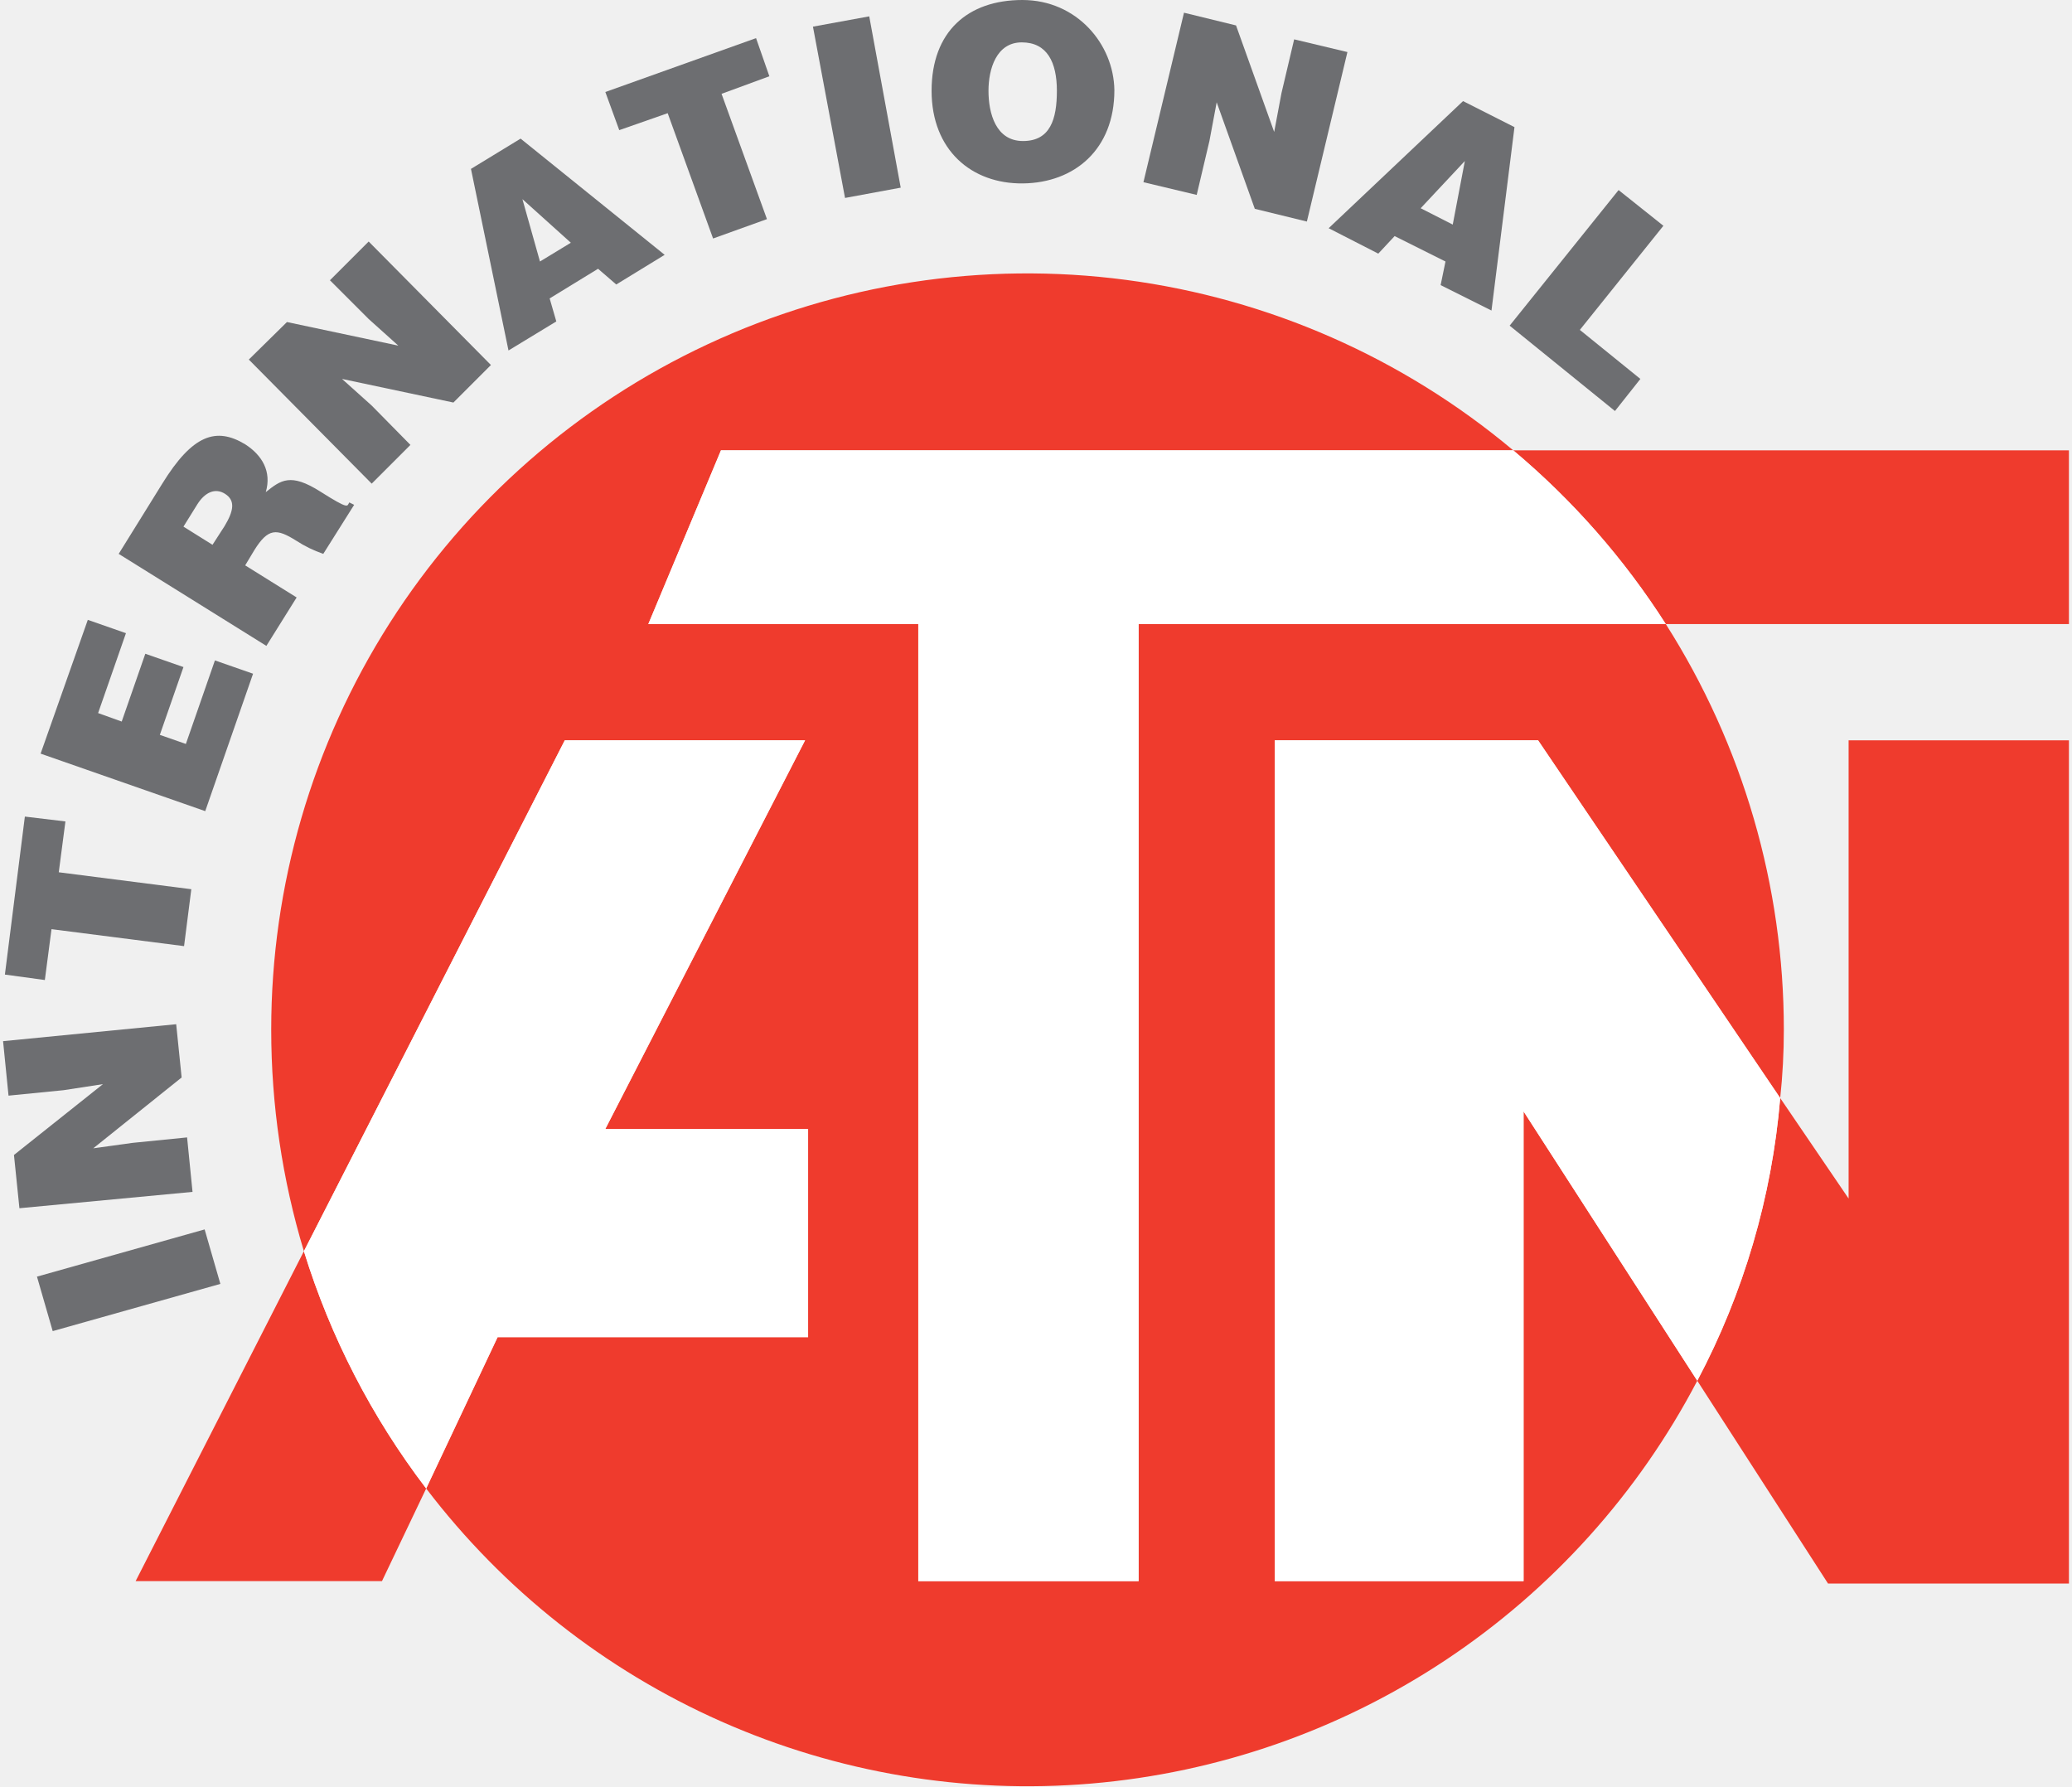
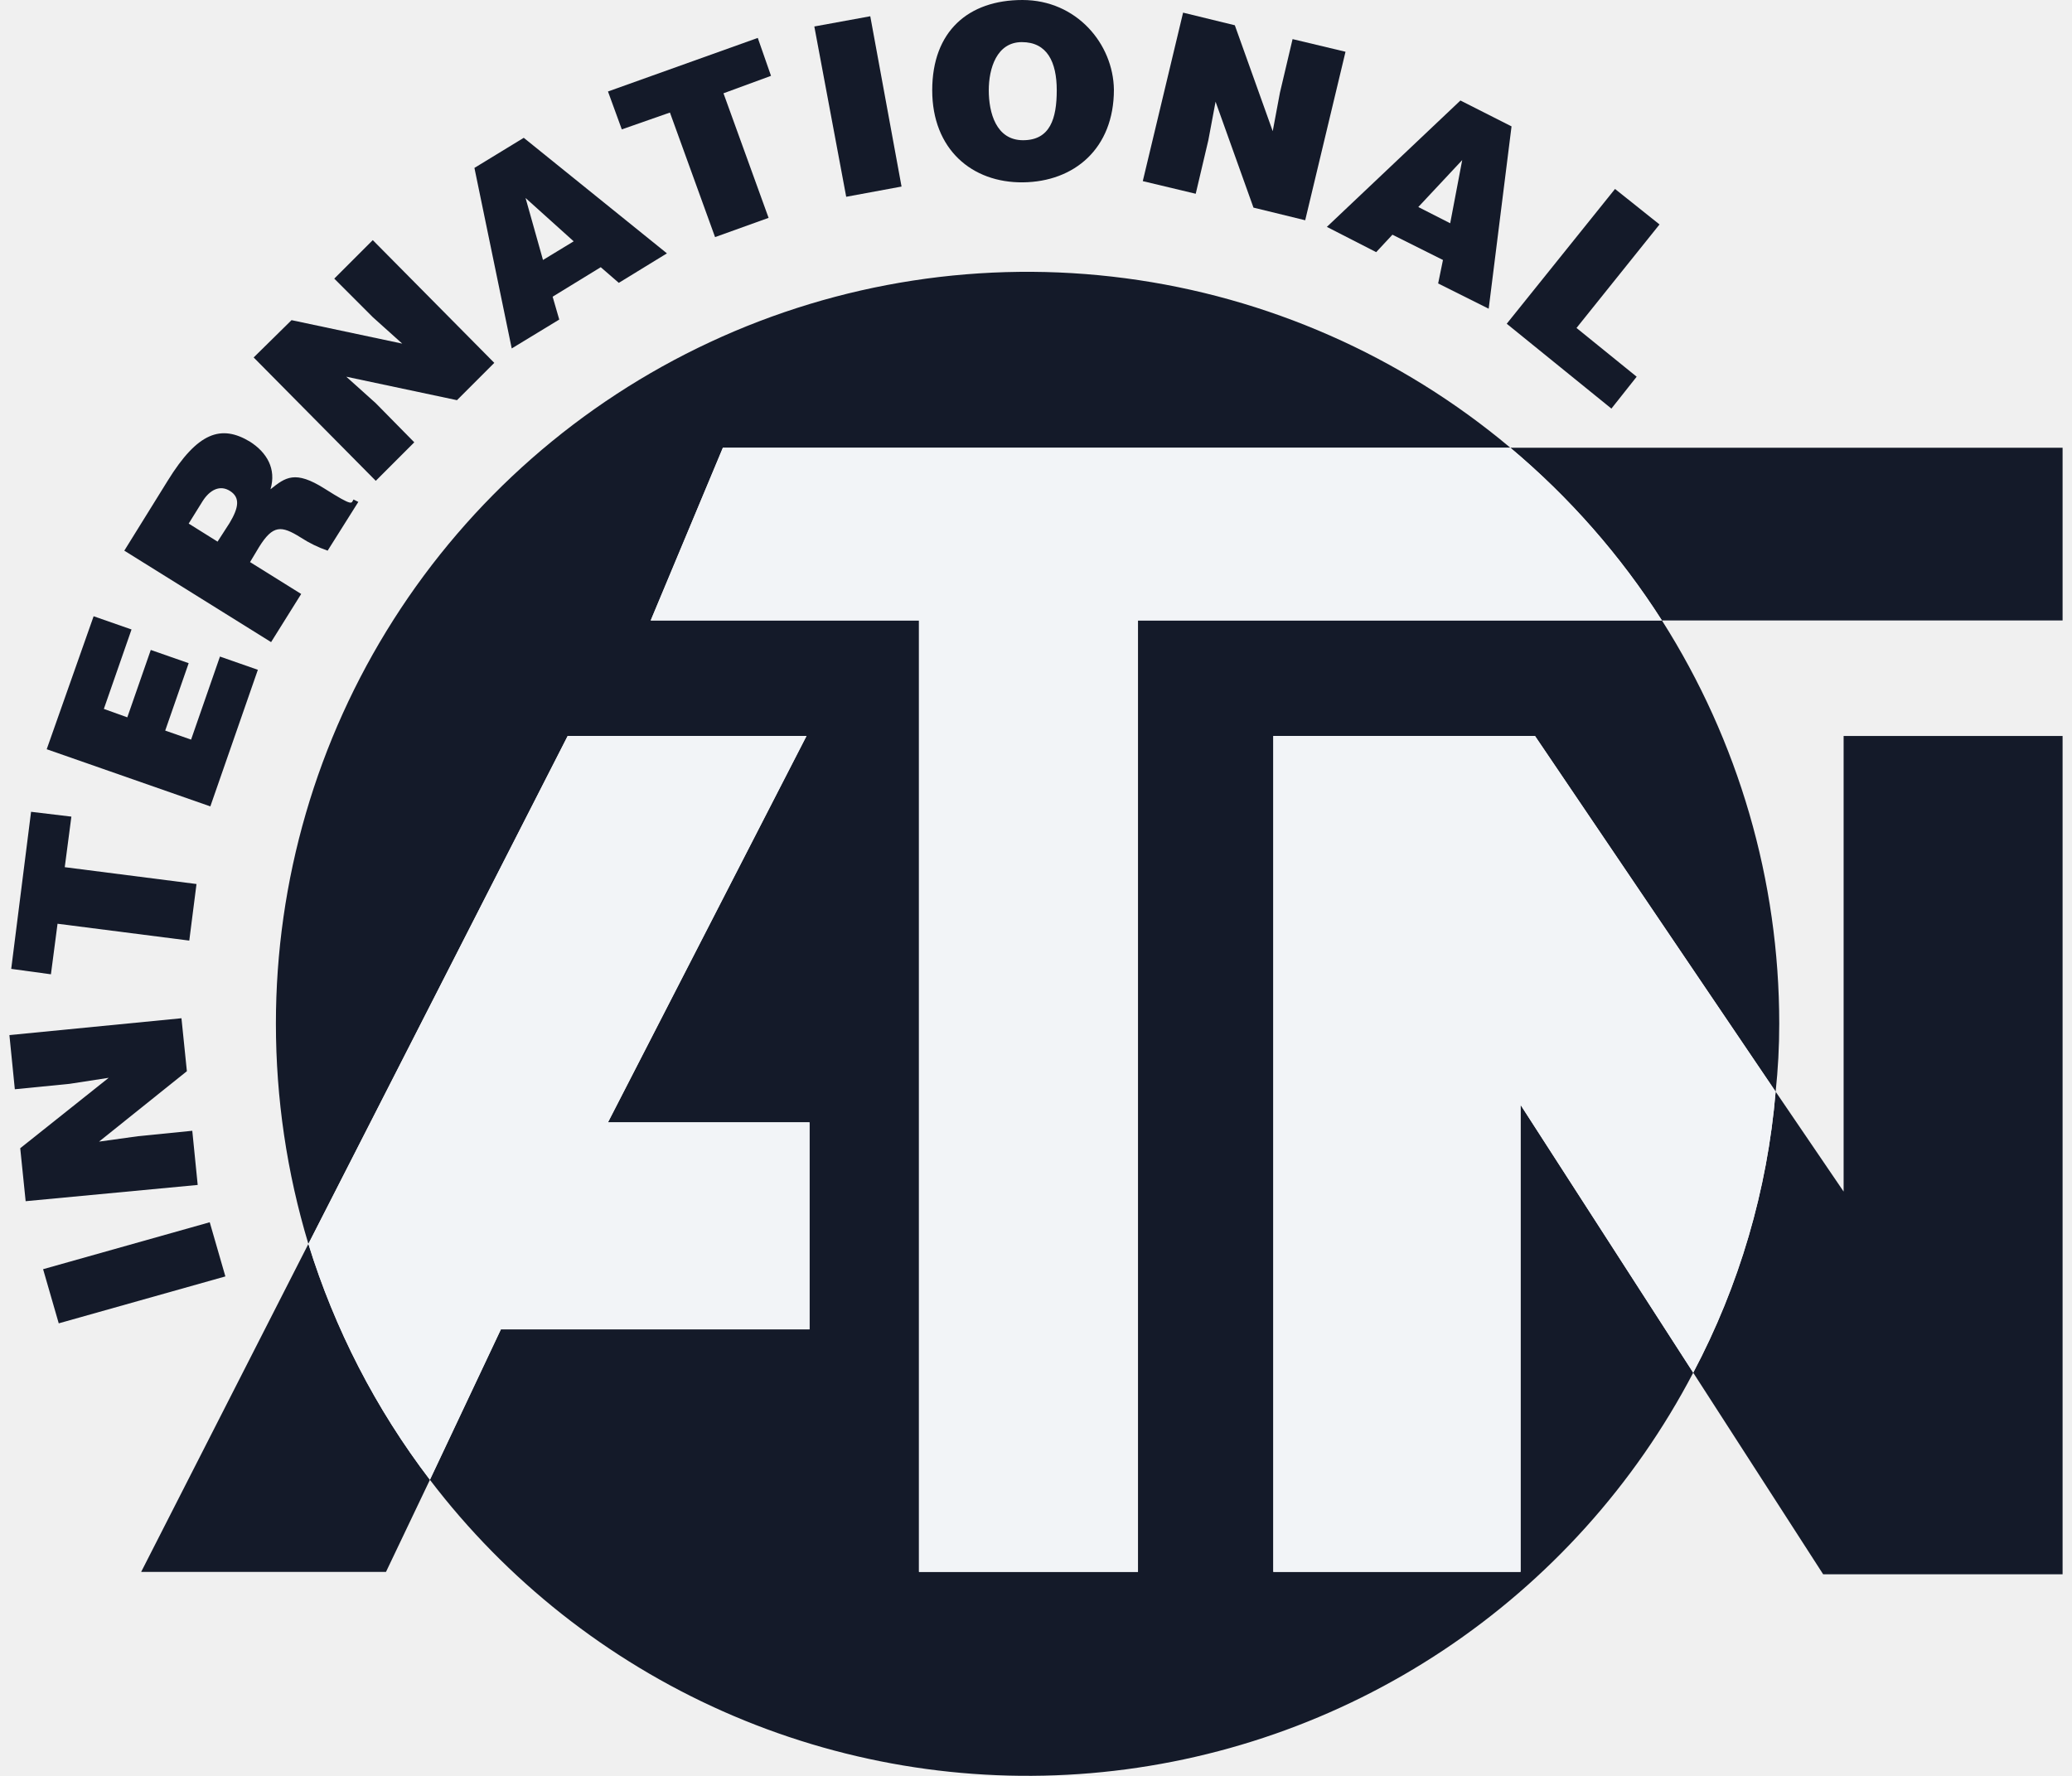
- <svg xmlns="http://www.w3.org/2000/svg" width="174" height="150" viewBox="0 0 174 150" fill="none">
-   <g clip-path="url(#clip0_1258_3998)">
-     <path d="M17.185 103.236L18.506 107.811L4.426 111.776L3.105 107.201L17.185 103.236Z" fill="#6D6E71" />
-     <path d="M1.173 96.984L8.645 91.037L5.341 91.545L0.716 92.003L0.258 87.428L14.796 86.005L15.253 90.478L7.832 96.425L11.136 95.968L15.711 95.51L16.168 100.085L1.631 101.457L1.173 96.984Z" fill="#6D6E71" />
-     <path d="M16.066 74.669L15.457 79.448L4.325 78.024L3.766 82.294L0.411 81.837L2.088 68.57L5.494 68.977L4.935 73.246L16.066 74.669Z" fill="#6D6E71" />
-     <path d="M7.374 52.05L10.577 53.169L8.239 59.878L10.221 60.59L12.203 54.897L15.406 56.015L13.423 61.708L15.609 62.471L18.049 55.456L21.251 56.574L17.235 68.113L3.41 63.284L7.374 52.05Z" fill="#6D6E71" />
-     <path d="M24.911 50.169L22.369 54.236L9.967 46.51L13.627 40.613C16.168 36.496 18.151 35.835 20.59 37.309C22.014 38.224 22.827 39.597 22.319 41.325C23.589 40.308 24.403 39.699 26.893 41.274C29.384 42.85 29.13 42.494 29.333 42.189L29.74 42.392L27.147 46.51C26.342 46.232 25.574 45.857 24.86 45.392C23.233 44.375 22.522 44.324 21.353 46.205L20.59 47.475L24.911 50.169ZM17.846 45.747L18.862 44.172C19.625 42.901 19.777 42.037 18.913 41.477C18.049 40.918 17.185 41.376 16.575 42.342L15.406 44.222L17.846 45.747Z" fill="#6D6E71" />
-     <path d="M24.098 27.042L33.45 29.024L30.96 26.788L27.706 23.534L30.96 20.281L41.227 30.651L38.076 33.802L28.723 31.82L31.214 34.056L34.467 37.36L31.214 40.613L20.895 30.193L24.098 27.042Z" fill="#6D6E71" />
-     <path d="M43.718 11.64L55.816 21.399L51.749 23.89L50.224 22.569L46.158 25.059L46.717 26.991L42.702 29.431L39.55 14.182L43.718 11.64ZM47.937 20.383L43.871 16.723L45.345 21.959L47.937 20.383Z" fill="#6D6E71" />
-     <path d="M64.406 18.4L59.882 20.027L56.07 9.505L52.003 10.928L50.834 7.726L63.491 3.202L64.609 6.404L60.594 7.879L64.406 18.4Z" fill="#6D6E71" />
-     <path d="M75.639 15.758L70.963 16.622L68.269 2.237L72.996 1.373L75.639 15.758Z" fill="#6D6E71" />
-     <path d="M93.582 7.574C93.582 12.555 90.228 15.351 85.907 15.402C81.587 15.452 78.232 12.606 78.232 7.625C78.232 2.643 81.282 0 85.856 0C90.431 0 93.532 3.711 93.582 7.574ZM83.01 7.625C83.01 9.505 83.62 11.843 85.907 11.843C88.195 11.843 88.754 10.014 88.754 7.625C88.754 5.236 87.94 3.558 85.805 3.558C83.671 3.558 83.01 5.795 83.01 7.625Z" fill="#6D6E71" />
-     <path d="M103.799 2.135L107.002 11.081L107.612 7.828L108.679 3.304L113.152 4.371L109.747 18.604L105.375 17.536L102.173 8.59L101.563 11.843L100.495 16.367L96.022 15.3L99.428 1.067L103.799 2.135Z" fill="#6D6E71" />
-     <path d="M127.181 10.675L125.25 26.076L120.98 23.941L121.387 21.959L117.117 19.824L115.744 21.298L111.576 19.163L122.861 8.489L127.181 10.675ZM121.997 18.858L123.013 13.521L119.303 17.486L121.997 18.858Z" fill="#6D6E71" />
-     <path d="M132.671 27.702L137.754 31.82L135.619 34.514L126.775 27.346L135.924 15.96L139.686 18.959L132.671 27.702Z" fill="#6D6E71" />
-     <path fill-rule="evenodd" clip-rule="evenodd" d="M25.521 105.066L11.39 132.769H32.078L35.789 124.992C42.263 133.487 50.776 140.211 60.539 144.541C70.303 148.872 81.001 150.67 91.644 149.768C102.286 148.866 112.53 145.293 121.425 139.381C130.32 133.468 137.58 125.407 142.532 115.944L153.511 132.972H173.742V62.166H155.24V100.644L149.496 92.206C149.7 90.299 149.802 88.381 149.801 86.463C149.802 74.399 146.364 62.585 139.889 52.406H173.742V37.818H127.08C117.821 30.047 106.537 25.08 94.553 23.502C82.569 21.923 70.384 23.799 59.429 28.908C48.474 34.017 39.206 42.147 32.713 52.342C26.22 62.538 22.773 74.375 22.776 86.463C22.775 92.765 23.7 99.033 25.521 105.066ZM35.789 124.992C31.22 119.006 27.744 112.261 25.521 105.066L47.429 62.166H67.608L50.834 94.799H67.862V112.284H41.786L35.789 124.992ZM95.616 132.769H77.114V52.406H54.443L60.543 37.818H127.08C132.068 41.999 136.388 46.919 139.889 52.406H95.616V132.769ZM142.532 115.944L127.944 93.325V132.769H107.053V62.166H129.164L149.496 92.206C148.798 100.507 146.429 108.582 142.532 115.944Z" fill="#EF3B2D" />
-     <path fill-rule="evenodd" clip-rule="evenodd" d="M142.532 115.944L127.944 93.325V132.769H107.053V62.166H129.164L149.496 92.206C148.798 100.507 146.429 108.581 142.532 115.944ZM35.789 124.992C31.22 119.006 27.744 112.261 25.521 105.066L47.429 62.166H67.608L50.834 94.799H67.862V112.284H41.786L35.789 124.992ZM95.616 132.769H77.114V52.406H54.443L60.543 37.818H127.08C132.068 41.999 136.388 46.919 139.889 52.406H95.616V132.769Z" fill="white" />
+ <svg xmlns="http://www.w3.org/2000/svg" width="140" height="120" viewBox="0 0 140 120" fill="none">
+   <g clip-path="url(#clip0_3_14329)">
+     <path d="M14.171 82.59L15.228 86.25L3.969 89.421L2.912 85.762L14.171 82.59Z" fill="#141A29" />
+     <path d="M1.367 77.588L7.343 72.83L4.7 73.237L1.002 73.603L0.636 69.943L12.261 68.805L12.627 72.383L6.692 77.141L9.334 76.775L12.992 76.409L13.358 80.069L1.733 81.167L1.367 77.588Z" fill="#141A29" />
+     <path d="M13.277 59.735L12.789 63.558L3.888 62.419L3.441 65.835L0.758 65.469L2.099 54.855L4.823 55.181L4.375 58.597L13.277 59.735Z" fill="#141A29" />
+     <path d="M6.326 41.641L8.887 42.535L7.017 47.903L8.602 48.472L10.188 43.918L12.748 44.812L11.163 49.367L12.911 49.977L14.862 44.365L17.423 45.26L14.212 54.49L3.156 50.627L6.326 41.641Z" fill="#141A29" />
+     <path d="M20.35 40.136L18.317 43.389L8.399 37.209L11.326 32.492C13.358 29.198 14.944 28.669 16.895 29.848C18.033 30.58 18.683 31.678 18.277 33.061C19.293 32.248 19.943 31.76 21.935 33.02C23.927 34.281 23.723 33.996 23.886 33.752L24.211 33.915L22.138 37.209C21.494 36.987 20.88 36.686 20.309 36.314C19.008 35.501 18.439 35.46 17.504 36.965L16.895 37.981L20.35 40.136ZM14.7 36.599L15.513 35.338C16.122 34.321 16.244 33.63 15.553 33.183C14.862 32.736 14.171 33.102 13.684 33.874L12.749 35.379L14.7 36.599Z" fill="#141A29" />
+     <path d="M19.699 21.633L27.178 23.219L25.187 21.43L22.585 18.827L25.187 16.225L33.398 24.52L30.877 27.041L23.398 25.455L25.39 27.245L27.991 29.888L25.39 32.49L17.139 24.154L19.699 21.633Z" fill="#141A29" />
+     <path d="M35.389 9.312L45.063 17.12L41.811 19.113L40.592 18.055L37.34 20.048L37.787 21.593L34.576 23.545L32.056 11.346L35.389 9.312ZM38.762 16.307L35.511 13.379L36.689 17.567L38.762 16.307Z" fill="#141A29" />
+     <path d="M51.932 14.721L48.315 16.022L45.266 7.605L42.014 8.743L41.08 6.182L51.201 2.562L52.095 5.124L48.884 6.304L51.932 14.721Z" fill="#141A29" />
+     <path d="M60.915 12.606L57.176 13.297L55.022 1.789L58.802 1.098L60.915 12.606Z" fill="#141A29" />
+     <path d="M75.264 6.059C75.264 10.044 72.581 12.281 69.126 12.321C65.671 12.362 62.988 10.085 62.988 6.1C62.988 2.115 65.427 0 69.085 0C72.744 0 75.223 2.968 75.264 6.059ZM66.809 6.1C66.809 7.604 67.297 9.475 69.126 9.475C70.955 9.475 71.402 8.011 71.402 6.1C71.402 4.188 70.752 2.846 69.045 2.846C67.338 2.846 66.809 4.636 66.809 6.1Z" fill="#141A29" />
+     <path d="M83.434 1.707L85.995 8.864L86.482 6.262L87.336 2.643L90.913 3.497L88.189 14.883L84.694 14.029L82.133 6.872L81.645 9.474L80.792 13.093L77.215 12.239L79.938 0.854L83.434 1.707Z" fill="#141A29" />
+     <path d="M102.131 8.54L100.587 20.861L97.172 19.153L97.498 17.567L94.083 15.859L92.986 17.038L89.653 15.331L98.677 6.791L102.131 8.54ZM97.986 15.086L98.798 10.817L95.831 13.989L97.986 15.086Z" fill="#141A29" />
+     <path d="M106.521 22.161L110.586 25.455L108.879 27.61L101.806 21.876L109.123 12.768L112.13 15.167L106.521 22.161Z" fill="#141A29" />
+     <path fill-rule="evenodd" clip-rule="evenodd" d="M20.837 84.054L9.538 106.216H26.081L29.048 99.994C34.226 106.79 41.033 112.169 48.84 115.634C56.648 119.099 65.203 120.537 73.713 119.815C82.224 119.093 90.415 116.235 97.528 111.505C104.641 106.775 110.447 100.327 114.407 92.756L123.187 106.378H139.364V49.733H124.569V80.516L119.976 73.766C120.139 72.24 120.22 70.706 120.219 69.171C120.221 59.52 117.471 50.069 112.293 41.926H139.364V30.255H102.05C94.647 24.038 85.623 20.065 76.04 18.802C66.457 17.539 56.713 19.04 47.953 23.127C39.193 27.214 31.781 33.718 26.589 41.875C21.397 50.031 18.64 59.501 18.642 69.171C18.642 74.213 19.381 79.227 20.837 84.054ZM29.048 99.994C25.395 95.206 22.615 89.809 20.837 84.054L38.356 49.733H54.493L41.08 75.84H54.697V89.828H33.844L29.048 99.994ZM76.89 106.216H62.094V41.926H43.966L48.843 30.255H102.05C106.039 33.6 109.494 37.536 112.293 41.926H76.89V106.216ZM114.407 92.756L102.741 74.66V106.216H86.035V49.733H103.717L119.976 73.766C119.417 80.407 117.523 86.866 114.407 92.756Z" fill="#141A29" />
+     <path fill-rule="evenodd" clip-rule="evenodd" d="M114.407 92.755L102.741 74.659V106.215H86.035V49.732H103.717L119.976 73.765C119.417 80.405 117.523 86.865 114.407 92.755ZM29.048 99.993C25.394 95.205 22.615 89.808 20.837 84.053L38.356 49.732H54.493L41.08 75.838H54.696V89.827H33.844L29.048 99.993ZM76.89 106.215H62.094V41.925H43.966L48.843 30.254H102.05C106.039 33.599 109.494 37.535 112.293 41.925H76.89V106.215Z" fill="#F2F4F7" />
  </g>
  <defs>
-     <clipPath id="clip0_1258_3998">
-       <rect width="173.484" height="150" fill="white" transform="translate(0.258224)" />
+     <clipPath id="clip0_3_14329">
+       <rect width="138.728" height="120" fill="white" transform="translate(0.635742)" />
    </clipPath>
  </defs>
</svg>
